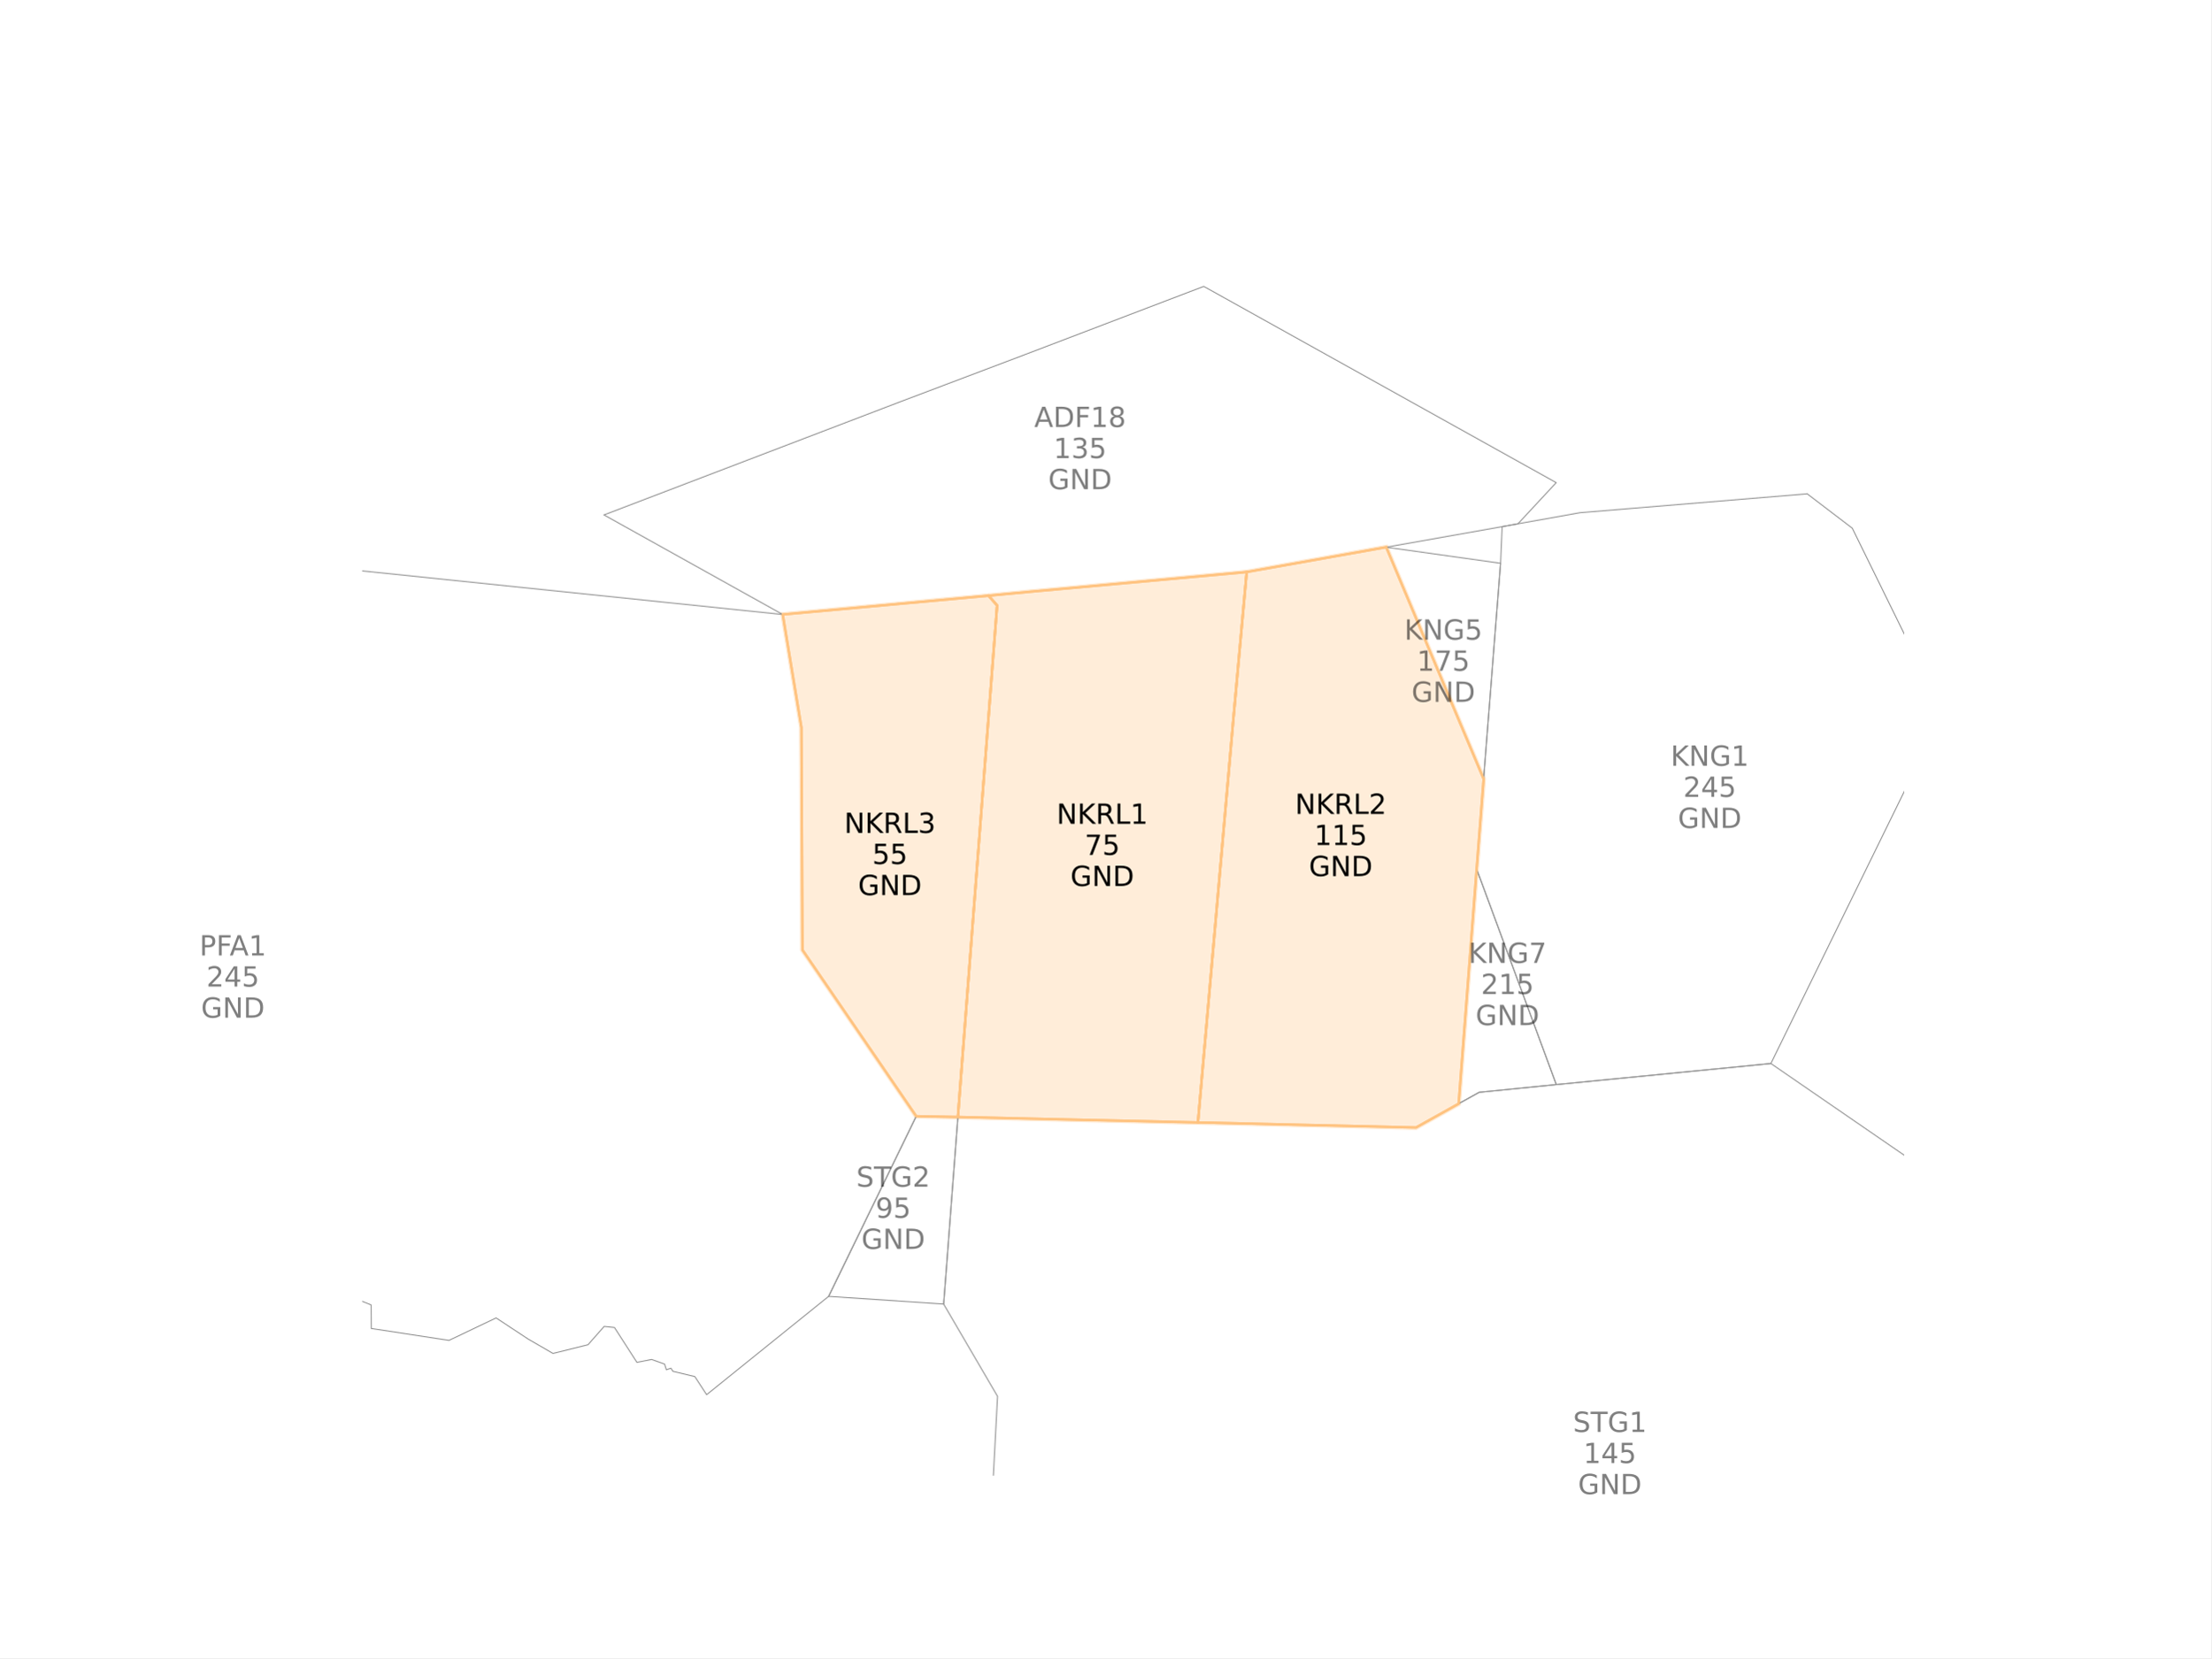
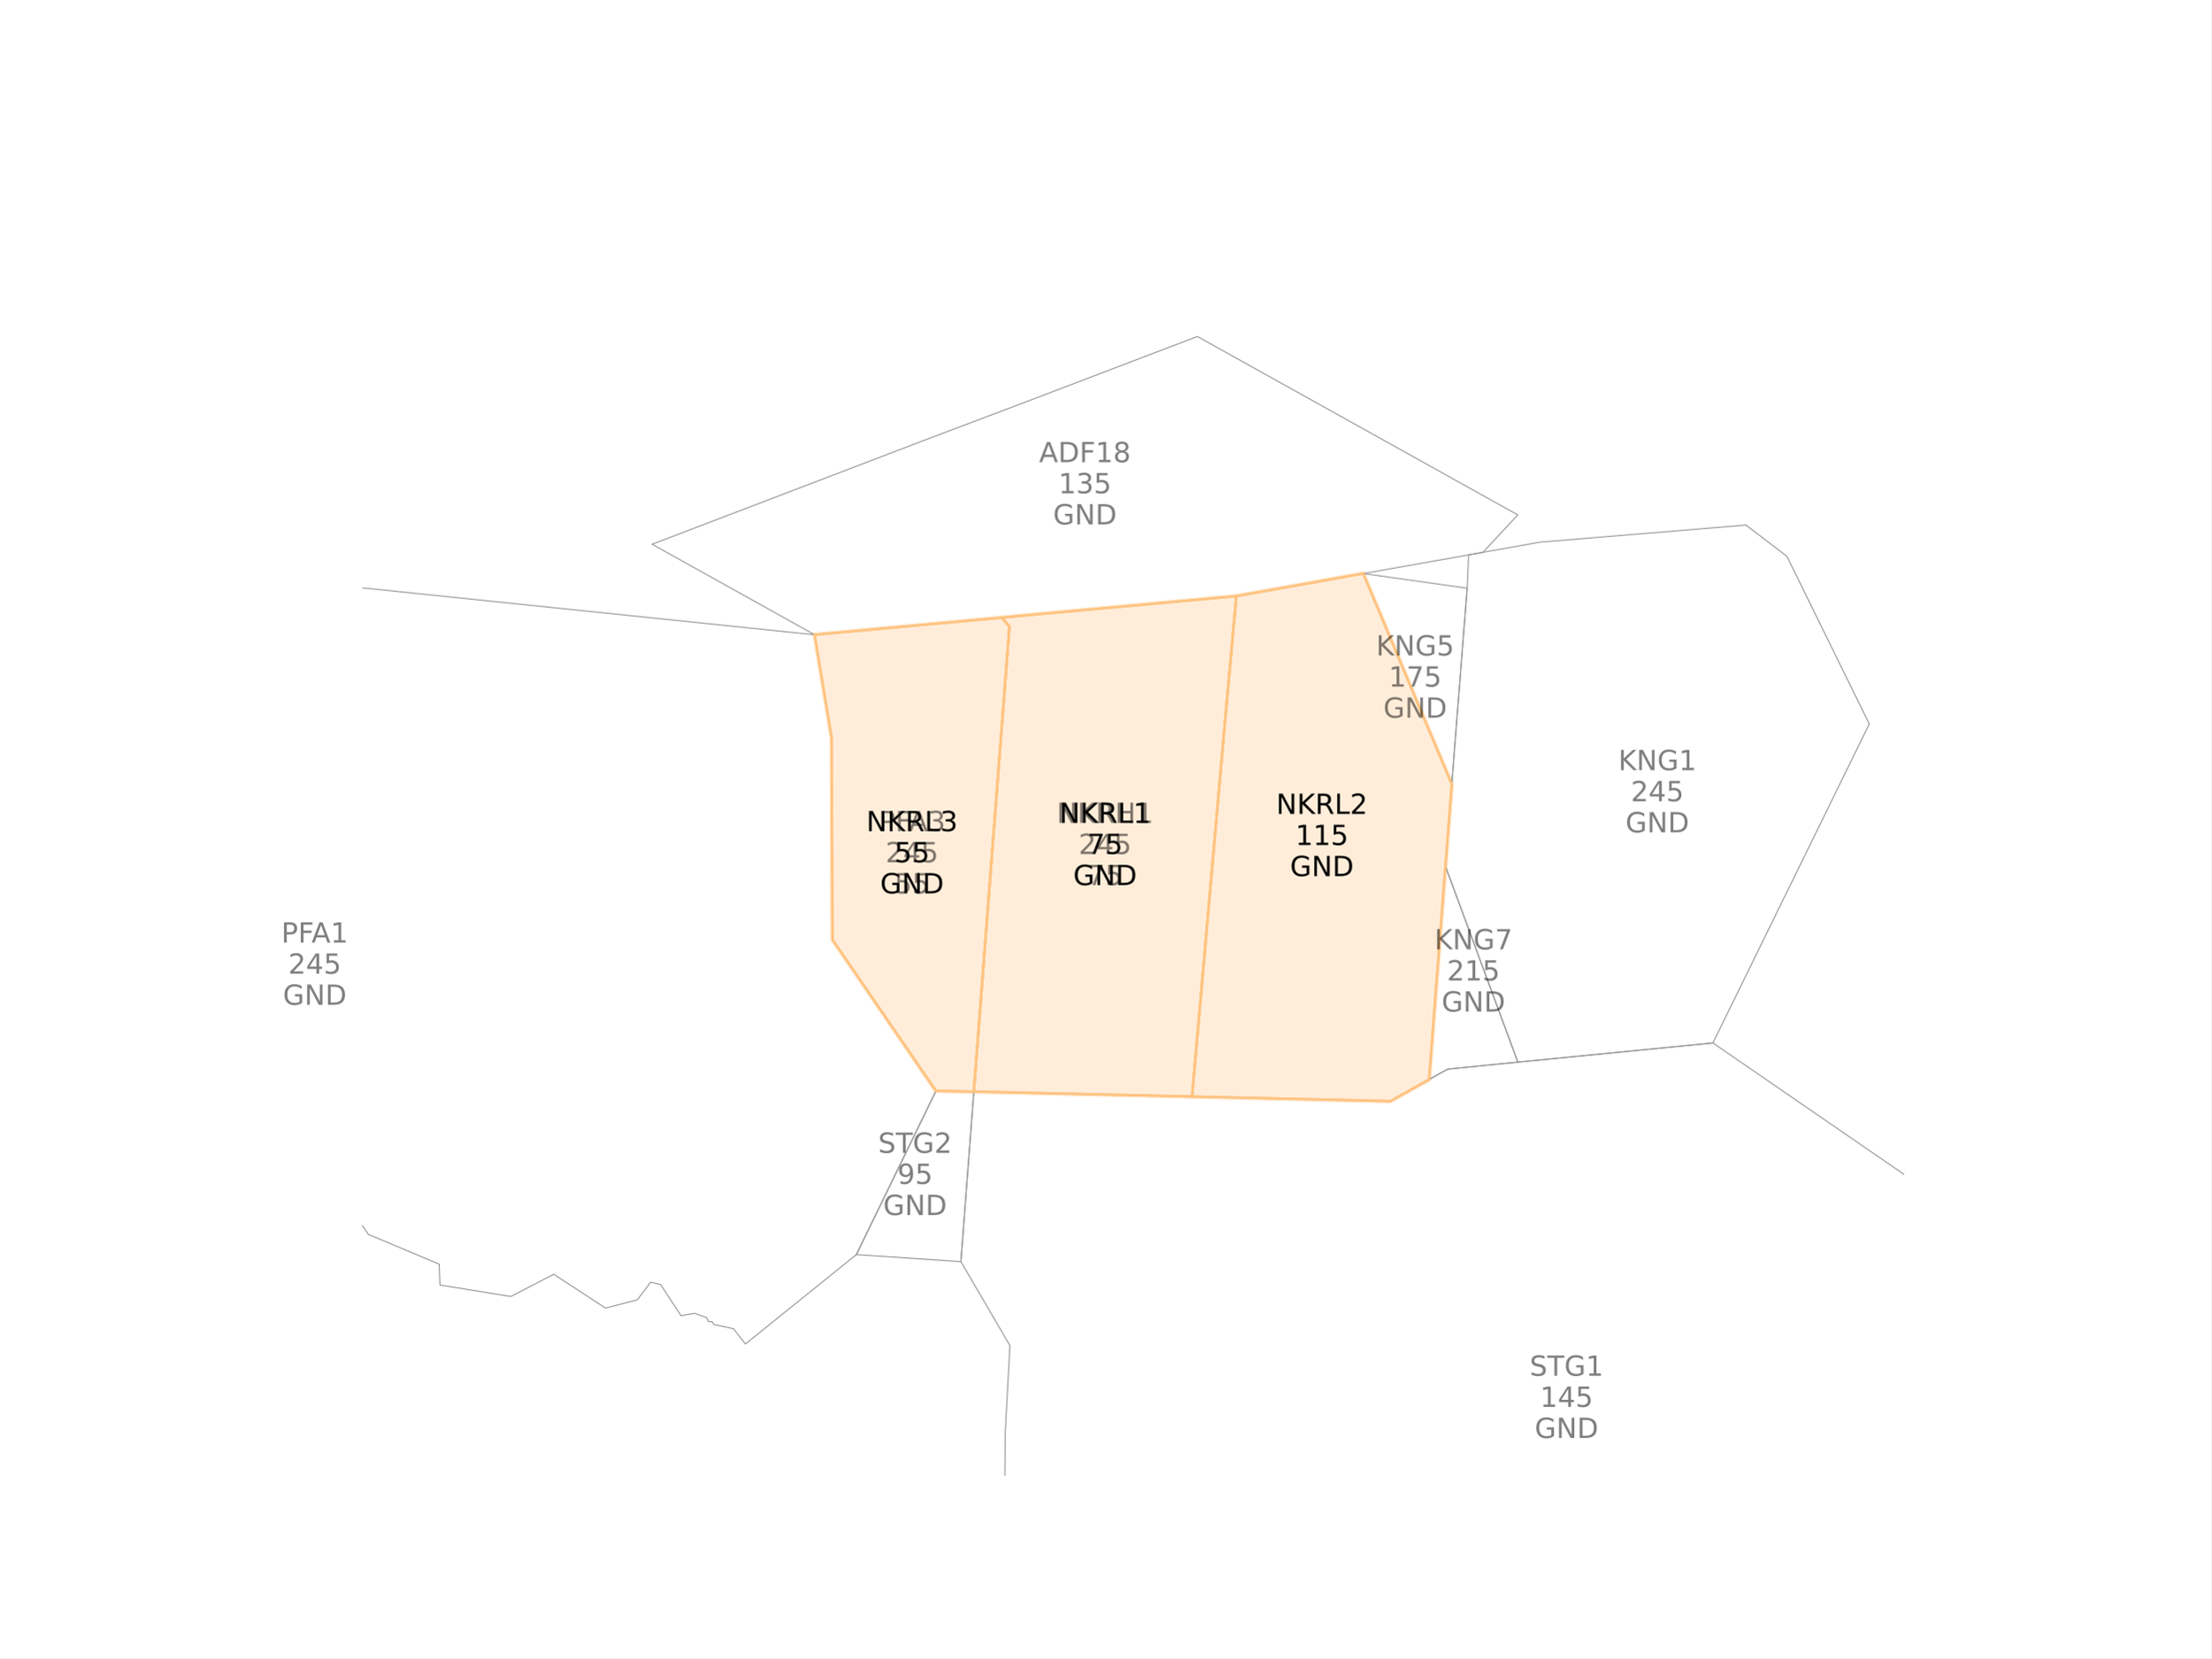
<svg xmlns="http://www.w3.org/2000/svg" xmlns:xlink="http://www.w3.org/1999/xlink" width="460.8pt" height="345.6pt" viewBox="0 0 460.8 345.6" version="1.1">
  <defs>
    <style type="text/css">*{stroke-linejoin: round; stroke-linecap: butt}</style>
  </defs>
  <g id="figure_1">
    <g id="patch_1">
      <path d="M 0 345.6  L 460.8 345.6  L 460.8 0  L 0 0  z " style="fill: #ffffff" />
    </g>
    <g id="axes_1">
      <g id="patch_2">
-         <path d="M 259.814 119.224  L 257.038 149.851  L 249.652 233.953  L 199.624 232.819  L 207.797 126.191  L 206.021 124.157  L 214.483 123.355  z " clip-path="url(#p305aac977b)" style="fill: #ffedd9; stroke: #ffedd9; stroke-linejoin: miter" />
+         <path d="M 257.664 124.251  L 255.14 152.095  L 248.426 228.551  L 202.946 227.52  L 210.376 130.585  L 208.761 128.736  L 216.453 128.007  z " clip-path="url(#p116d3ac6d7)" style="fill: #ffedd9; stroke: #ffedd9; stroke-linejoin: miter" />
      </g>
      <g id="patch_3">
-         <path d="M 288.887 114.048  L 303.2 148.137  L 309.195 162.365  L 307.737 181.128  L 303.986 230.049  L 295.108 235.008  L 249.652 233.953  L 257.038 149.851  L 259.814 119.224  z " clip-path="url(#p305aac977b)" style="fill: #ffedd9; stroke: #ffedd9; stroke-linejoin: miter" />
+         <path d="M 284.093 119.546  L 297.105 150.537  L 302.555 163.47  L 301.23 180.528  L 297.82 225.001  L 289.749 229.51  L 248.426 228.551  L 255.14 152.095  L 257.664 124.251  z " clip-path="url(#p116d3ac6d7)" style="fill: #ffedd9; stroke: #ffedd9; stroke-linejoin: miter" />
      </g>
      <g id="patch_4">
-         <path d="M 206.021 124.157  L 207.797 126.191  L 199.624 232.819  L 190.946 232.657  L 167.23 197.986  L 167.023 151.647  L 163.125 128.078  z " clip-path="url(#p305aac977b)" style="fill: #ffedd9; stroke: #ffedd9; stroke-linejoin: miter" />
+         <path d="M 208.761 128.736  L 210.376 130.585  L 202.946 227.52  L 195.057 227.373  L 173.496 195.854  L 173.308 153.727  L 169.765 132.301  z " clip-path="url(#p116d3ac6d7)" style="fill: #ffedd9; stroke: #ffedd9; stroke-linejoin: miter" />
      </g>
      <g id="patch_5">
-         <path d="M 259.814 119.224  L 257.038 149.851  L 249.652 233.953  L 199.624 232.819  L 207.797 126.191  L 206.021 124.157  L 214.483 123.355  L 259.814 119.224  z " clip-path="url(#p305aac977b)" style="fill: #ffedd9; stroke: #ffedd9; stroke-linejoin: miter" />
+         <path d="M 257.664 124.251  L 255.14 152.095  L 248.426 228.551  L 202.946 227.52  L 210.376 130.585  L 208.761 128.736  L 216.453 128.007  L 257.664 124.251  z " clip-path="url(#p116d3ac6d7)" style="fill: #ffedd9; stroke: #ffedd9; stroke-linejoin: miter" />
      </g>
      <g id="patch_6">
-         <path d="M 288.887 114.048  L 303.2 148.137  L 309.195 162.365  L 307.737 181.128  L 303.986 230.049  L 295.108 235.008  L 249.652 233.953  L 257.038 149.851  L 259.814 119.224  L 288.887 114.048  z " clip-path="url(#p305aac977b)" style="fill: #ffedd9; stroke: #ffedd9; stroke-linejoin: miter" />
+         <path d="M 284.093 119.546  L 297.105 150.537  L 302.555 163.47  L 301.23 180.528  L 297.82 225.001  L 289.749 229.51  L 248.426 228.551  L 255.14 152.095  L 257.664 124.251  L 284.093 119.546  z " clip-path="url(#p116d3ac6d7)" style="fill: #ffedd9; stroke: #ffedd9; stroke-linejoin: miter" />
      </g>
      <g id="patch_7">
-         <path d="M 206.021 124.157  L 207.797 126.191  L 199.624 232.819  L 190.946 232.657  L 167.23 197.986  L 167.023 151.647  L 163.125 128.078  L 206.021 124.157  z " clip-path="url(#p305aac977b)" style="fill: #ffedd9; stroke: #ffedd9; stroke-linejoin: miter" />
+         <path d="M 208.761 128.736  L 210.376 130.585  L 202.946 227.52  L 195.057 227.373  L 173.496 195.854  L 173.308 153.727  L 169.765 132.301  L 208.761 128.736  z " clip-path="url(#p116d3ac6d7)" style="fill: #ffedd9; stroke: #ffedd9; stroke-linejoin: miter" />
      </g>
      <g id="line2d_1">
-         <path d="M 259.814 119.224  L 257.038 149.851  L 249.652 233.953  L 199.624 232.819  L 207.797 126.191  L 206.021 124.157  L 214.483 123.355  L 259.814 119.224  " clip-path="url(#p305aac977b)" style="fill: none; stroke: #ffc380; stroke-width: 0.5; stroke-linecap: square" />
+         <path d="M 257.664 124.251  L 255.14 152.095  L 248.426 228.551  L 202.946 227.52  L 210.376 130.585  L 208.761 128.736  L 216.453 128.007  L 257.664 124.251  " clip-path="url(#p116d3ac6d7)" style="fill: none; stroke: #ffc380; stroke-width: 0.5; stroke-linecap: square" />
      </g>
      <g id="line2d_2">
-         <path d="M 288.887 114.048  L 303.2 148.137  L 309.195 162.365  L 307.737 181.128  L 303.986 230.049  L 295.108 235.008  L 249.652 233.953  L 257.038 149.851  L 259.814 119.224  L 288.887 114.048  " clip-path="url(#p305aac977b)" style="fill: none; stroke: #ffc380; stroke-width: 0.5; stroke-linecap: square" />
+         <path d="M 284.093 119.546  L 297.105 150.537  L 302.555 163.47  L 301.23 180.528  L 297.82 225.001  L 289.749 229.51  L 248.426 228.551  L 255.14 152.095  L 257.664 124.251  L 284.093 119.546  " clip-path="url(#p116d3ac6d7)" style="fill: none; stroke: #ffc380; stroke-width: 0.5; stroke-linecap: square" />
      </g>
      <g id="line2d_3">
-         <path d="M 206.021 124.157  L 207.797 126.191  L 199.624 232.819  L 190.946 232.657  L 167.23 197.986  L 167.023 151.647  L 163.125 128.078  L 206.021 124.157  " clip-path="url(#p305aac977b)" style="fill: none; stroke: #ffc380; stroke-width: 0.5; stroke-linecap: square" />
+         <path d="M 208.761 128.736  L 210.376 130.585  L 202.946 227.52  L 195.057 227.373  L 173.496 195.854  L 173.308 153.727  L 169.765 132.301  L 208.761 128.736  " clip-path="url(#p116d3ac6d7)" style="fill: none; stroke: #ffc380; stroke-width: 0.5; stroke-linecap: square" />
      </g>
      <g id="line2d_4">
-         <path d="M 125.872 107.319  L 187.504 83.773  L 213.456 73.956  L 250.863 59.683  L 324.324 100.591  L 316.355 109.166  L 313.06 109.761  L 288.887 114.048  L 259.814 119.224  L 214.483 123.355  L 206.021 124.157  L 163.125 128.078  L 125.872 107.319  " clip-path="url(#p305aac977b)" style="fill: none; stroke: #8f8f8f; stroke-width: 0.2; stroke-linecap: square" />
+         <path d="M 135.898 113.429  L 191.927 92.023  L 215.52 83.099  L 249.526 70.123  L 316.31 107.313  L 309.064 115.108  L 306.069 115.649  L 284.093 119.546  L 257.664 124.251  L 216.453 128.007  L 208.761 128.736  L 169.765 132.301  L 135.898 113.429  " clip-path="url(#p116d3ac6d7)" style="fill: none; stroke: #8f8f8f; stroke-width: 0.2; stroke-linecap: square" />
      </g>
      <g id="line2d_5">
-         <path d="M 376.628 102.92  L 386.027 110.088  L 404.915 148.533  L 369.063 221.675  L 324.349 226.068  L 307.737 181.128  L 309.195 162.365  L 312.732 117.399  L 313.06 109.761  L 316.355 109.166  L 329.312 106.85  L 339.604 105.997  L 376.628 102.92  " clip-path="url(#p305aac977b)" style="fill: none; stroke: #8f8f8f; stroke-width: 0.2; stroke-linecap: square" />
+         <path d="M 363.858 109.43  L 372.402 115.947  L 389.574 150.896  L 356.981 217.389  L 316.332 221.383  L 301.23 180.528  L 302.555 163.47  L 305.771 122.592  L 306.069 115.649  L 309.064 115.108  L 320.844 113.002  L 330.2 112.227  L 363.858 109.43  " clip-path="url(#p116d3ac6d7)" style="fill: none; stroke: #8f8f8f; stroke-width: 0.2; stroke-linecap: square" />
      </g>
      <g id="line2d_6">
-         <path d="M 288.887 114.048  L 312.732 117.399  L 309.195 162.365  L 303.2 148.137  L 288.887 114.048  " clip-path="url(#p305aac977b)" style="fill: none; stroke: #8f8f8f; stroke-width: 0.2; stroke-linecap: square" />
+         <path d="M 284.093 119.546  L 305.771 122.592  L 302.555 163.47  L 297.105 150.537  L 284.093 119.546  " clip-path="url(#p116d3ac6d7)" style="fill: none; stroke: #8f8f8f; stroke-width: 0.2; stroke-linecap: square" />
      </g>
      <g id="line2d_7">
-         <path d="M 307.737 181.128  L 324.349 226.068  L 308.269 227.671  L 303.986 230.049  L 307.737 181.128  " clip-path="url(#p305aac977b)" style="fill: none; stroke: #8f8f8f; stroke-width: 0.2; stroke-linecap: square" />
+         <path d="M 301.23 180.528  L 316.332 221.383  L 301.713 222.84  L 297.82 225.001  L 301.23 180.528  " clip-path="url(#p116d3ac6d7)" style="fill: none; stroke: #8f8f8f; stroke-width: 0.2; stroke-linecap: square" />
      </g>
      <g id="line2d_8">
-         <path d="M -1 125.517  L 22.814 118.433  L 59.846 117.367  L 163.125 128.078  L 167.023 151.647  L 167.23 197.986  L 190.946 232.657  L 172.682 270.208  L 147.258 290.701  L 144.801 286.931  L 140.226 285.828  L 139.823 285.184  L 138.868 285.505  L 138.489 284.325  L 135.794 283.358  L 132.734 283.97  L 128.053 276.697  L 125.898 276.47  L 122.524 280.296  L 115.24 282.104  L 110.04 279.092  L 103.386 274.7  L 93.568 279.387  L 77.373 276.905  L 77.344 271.995  L 60.819 265.328  L 54.548 255.896  L 57.442 252.041  L 55.252 249.543  L 47.689 245.467  L 35.038 248.149  L 34.275 254.85  L 23.184 261.786  L 1.752 260.347  L -1 257.529  " clip-path="url(#p305aac977b)" style="fill: none; stroke: #8f8f8f; stroke-width: 0.2; stroke-linecap: square" />
+         <path d="M 257.664 124.251  L 255.14 152.095  L 248.426 228.551  L 202.946 227.52  L 210.376 130.585  L 208.761 128.736  L 216.453 128.007  L 257.664 124.251  " clip-path="url(#p116d3ac6d7)" style="fill: none; stroke: #8f8f8f; stroke-width: 0.2; stroke-linecap: square" />
      </g>
      <g id="line2d_9">
-         <path d="M 369.063 221.675  L 422.871 258.692  L 441.394 273.033  L 461.8 288.865  M 461.8 307.313  L 423.526 333.806  L 413.537 340.718  L 395.077 346.6  M 215.758 346.6  L 206.557 339.574  L 206.84 310.948  L 207.888 291.042  L 196.659 271.816  L 199.624 232.819  L 249.652 233.953  L 295.108 235.008  L 303.986 230.049  L 308.269 227.671  L 324.349 226.068  L 369.063 221.675  " clip-path="url(#p305aac977b)" style="fill: none; stroke: #8f8f8f; stroke-width: 0.2; stroke-linecap: square" />
+         <path d="M -1 131.71  L 18.082 130.71  L 42.209 123.533  L 75.874 122.563  L 169.765 132.301  L 173.308 153.727  L 173.496 195.854  L 195.057 227.373  L 178.452 261.509  L 155.34 280.14  L 152.847 276.956  L 148.773 276.076  L 148.371 275.46  L 147.663 275.49  L 147.262 274.658  L 144.751 273.733  L 141.913 274.235  L 137.689 267.773  L 135.594 267.249  L 132.799 270.939  L 126.176 272.656  L 121.505 269.586  L 115.392 265.605  L 106.447 270.243  L 91.681 267.842  L 91.515 263.492  L 76.752 257.292  L 71.049 248.873  L 73.631 245.472  L 71.698 242.724  L 64.618 239.074  L 53.062 241.522  L 52.47 247.814  L 42.473 253.996  L 22.764 252.567  L 15.291 244.846  L 11.566 246.572  L 12.782 250.269  L 6.836 253.898  L 4.868 236.748  L -1 233.673  " clip-path="url(#p116d3ac6d7)" style="fill: none; stroke: #8f8f8f; stroke-width: 0.2; stroke-linecap: square" />
      </g>
      <g id="line2d_10">
-         <path d="M 190.946 232.657  L 199.624 232.819  L 196.659 271.816  L 172.682 270.208  L 190.946 232.657  " clip-path="url(#p305aac977b)" style="fill: none; stroke: #8f8f8f; stroke-width: 0.2; stroke-linecap: square" />
+         <path d="M 208.761 128.736  L 210.376 130.585  L 202.946 227.52  L 195.057 227.373  L 173.496 195.854  L 173.308 153.727  L 169.765 132.301  L 208.761 128.736  " clip-path="url(#p116d3ac6d7)" style="fill: none; stroke: #8f8f8f; stroke-width: 0.2; stroke-linecap: square" />
      </g>
      <g id="line2d_11">
-         <path d="M 259.814 119.224  L 257.038 149.851  L 249.652 233.953  L 199.624 232.819  L 207.797 126.191  L 206.021 124.157  L 214.483 123.355  L 259.814 119.224  L 259.814 119.224  " clip-path="url(#p305aac977b)" style="fill: none; stroke: #ffc380; stroke-width: 0.5; stroke-linecap: square" />
+         <path d="M 356.981 217.389  L 405.897 251.041  L 422.737 264.078  L 452.712 287.333  L 406.493 319.326  L 397.412 325.61  L 331.534 346.6  M 238.096 346.6  L 209.248 324.569  L 209.506 298.546  L 210.458 280.449  L 200.25 262.972  L 202.946 227.52  L 248.426 228.551  L 289.749 229.51  L 297.82 225.001  L 301.713 222.84  L 316.332 221.383  L 356.981 217.389  " clip-path="url(#p116d3ac6d7)" style="fill: none; stroke: #8f8f8f; stroke-width: 0.2; stroke-linecap: square" />
      </g>
      <g id="line2d_12">
-         <path d="M 288.887 114.048  L 303.2 148.137  L 309.195 162.365  L 307.737 181.128  L 303.986 230.049  L 295.108 235.008  L 249.652 233.953  L 257.038 149.851  L 259.814 119.224  L 288.887 114.048  L 288.887 114.048  " clip-path="url(#p305aac977b)" style="fill: none; stroke: #ffc380; stroke-width: 0.5; stroke-linecap: square" />
+         <path d="M 195.057 227.373  L 202.946 227.52  L 200.25 262.972  L 178.452 261.509  L 195.057 227.373  " clip-path="url(#p116d3ac6d7)" style="fill: none; stroke: #8f8f8f; stroke-width: 0.2; stroke-linecap: square" />
      </g>
      <g id="line2d_13">
-         <path d="M 206.021 124.157  L 207.797 126.191  L 199.624 232.819  L 190.946 232.657  L 167.23 197.986  L 167.023 151.647  L 163.125 128.078  L 206.021 124.157  L 206.021 124.157  " clip-path="url(#p305aac977b)" style="fill: none; stroke: #ffc380; stroke-width: 0.5; stroke-linecap: square" />
+         <path d="M 257.664 124.251  L 255.14 152.095  L 248.426 228.551  L 202.946 227.52  L 210.376 130.585  L 208.761 128.736  L 216.453 128.007  L 257.664 124.251  L 257.664 124.251  " clip-path="url(#p116d3ac6d7)" style="fill: none; stroke: #ffc380; stroke-width: 0.5; stroke-linecap: square" />
+       </g>
+       <g id="line2d_14">
+         <path d="M 284.093 119.546  L 297.105 150.537  L 302.555 163.47  L 301.23 180.528  L 297.82 225.001  L 289.749 229.51  L 248.426 228.551  L 255.14 152.095  L 257.664 124.251  L 284.093 119.546  L 284.093 119.546  " clip-path="url(#p116d3ac6d7)" style="fill: none; stroke: #ffc380; stroke-width: 0.5; stroke-linecap: square" />
+       </g>
+       <g id="line2d_15">
+         <path d="M 208.761 128.736  L 210.376 130.585  L 202.946 227.52  L 195.057 227.373  L 173.496 195.854  L 173.308 153.727  L 169.765 132.301  L 208.761 128.736  L 208.761 128.736  " clip-path="url(#p116d3ac6d7)" style="fill: none; stroke: #ffc380; stroke-width: 0.5; stroke-linecap: square" />
      </g>
      <g id="text_1">
-         <g style="opacity: 0.5" transform="translate(215.5396 88.99483)scale(0.0579 -0.0579)">
+         <g style="opacity: 0.5" transform="translate(216.5453 96.32641)scale(0.0579 -0.0579)">
          <defs>
            <path id="DejaVuSans-41" d="M 2188 4044  L 1331 1722  L 3047 1722  L 2188 4044  z M 1831 4666  L 2547 4666  L 4325 0  L 3669 0  L 3244 1197  L 1141 1197  L 716 0  L 50 0  L 1831 4666  z " transform="scale(0.015625)" />
            <path id="DejaVuSans-44" d="M 1259 4147  L 1259 519  L 2022 519  Q 2988 519 3436 956  Q 3884 1394 3884 2338  Q 3884 3275 3436 3711  Q 2988 4147 2022 4147  L 1259 4147  z M 628 4666  L 1925 4666  Q 3281 4666 3915 4102  Q 4550 3538 4550 2338  Q 4550 1131 3912 565  Q 3275 0 1925 0  L 628 0  L 628 4666  z " transform="scale(0.015625)" />
            <path id="DejaVuSans-46" d="M 628 4666  L 3309 4666  L 3309 4134  L 1259 4134  L 1259 2759  L 3109 2759  L 3109 2228  L 1259 2228  L 1259 0  L 628 0  L 628 4666  z " transform="scale(0.015625)" />
            <path id="DejaVuSans-31" d="M 794 531  L 1825 531  L 1825 4091  L 703 3866  L 703 4441  L 1819 4666  L 2450 4666  L 2450 531  L 3481 531  L 3481 0  L 794 0  L 794 531  z " transform="scale(0.015625)" />
            <path id="DejaVuSans-38" d="M 2034 2216  Q 1584 2216 1326 1975  Q 1069 1734 1069 1313  Q 1069 891 1326 650  Q 1584 409 2034 409  Q 2484 409 2743 651  Q 3003 894 3003 1313  Q 3003 1734 2745 1975  Q 2488 2216 2034 2216  z M 1403 2484  Q 997 2584 770 2862  Q 544 3141 544 3541  Q 544 4100 942 4425  Q 1341 4750 2034 4750  Q 2731 4750 3128 4425  Q 3525 4100 3525 3541  Q 3525 3141 3298 2862  Q 3072 2584 2669 2484  Q 3125 2378 3379 2068  Q 3634 1759 3634 1313  Q 3634 634 3220 271  Q 2806 -91 2034 -91  Q 1263 -91 848 271  Q 434 634 434 1313  Q 434 1759 690 2068  Q 947 2378 1403 2484  z M 1172 3481  Q 1172 3119 1398 2916  Q 1625 2713 2034 2713  Q 2441 2713 2670 2916  Q 2900 3119 2900 3481  Q 2900 3844 2670 4047  Q 2441 4250 2034 4250  Q 1625 4250 1398 4047  Q 1172 3844 1172 3481  z " transform="scale(0.015625)" />
          </defs>
          <use xlink:href="#DejaVuSans-41" />
          <use xlink:href="#DejaVuSans-44" x="68.408" />
          <use xlink:href="#DejaVuSans-46" x="145.41" />
          <use xlink:href="#DejaVuSans-31" x="202.93" />
          <use xlink:href="#DejaVuSans-38" x="266.553" />
        </g>
-         <g style="opacity: 0.5" transform="translate(219.5723 95.47837)scale(0.0579 -0.0579)">
+         <g style="opacity: 0.5" transform="translate(220.5779 102.8099)scale(0.0579 -0.0579)">
          <defs>
            <path id="DejaVuSans-33" d="M 2597 2516  Q 3050 2419 3304 2112  Q 3559 1806 3559 1356  Q 3559 666 3084 287  Q 2609 -91 1734 -91  Q 1441 -91 1130 -33  Q 819 25 488 141  L 488 750  Q 750 597 1062 519  Q 1375 441 1716 441  Q 2309 441 2620 675  Q 2931 909 2931 1356  Q 2931 1769 2642 2001  Q 2353 2234 1838 2234  L 1294 2234  L 1294 2753  L 1863 2753  Q 2328 2753 2575 2939  Q 2822 3125 2822 3475  Q 2822 3834 2567 4026  Q 2313 4219 1838 4219  Q 1578 4219 1281 4162  Q 984 4106 628 3988  L 628 4550  Q 988 4650 1302 4700  Q 1616 4750 1894 4750  Q 2613 4750 3031 4423  Q 3450 4097 3450 3541  Q 3450 3153 3228 2886  Q 3006 2619 2597 2516  z " transform="scale(0.015625)" />
            <path id="DejaVuSans-35" d="M 691 4666  L 3169 4666  L 3169 4134  L 1269 4134  L 1269 2991  Q 1406 3038 1543 3061  Q 1681 3084 1819 3084  Q 2600 3084 3056 2656  Q 3513 2228 3513 1497  Q 3513 744 3044 326  Q 2575 -91 1722 -91  Q 1428 -91 1123 -41  Q 819 9 494 109  L 494 744  Q 775 591 1075 516  Q 1375 441 1709 441  Q 2250 441 2565 725  Q 2881 1009 2881 1497  Q 2881 1984 2565 2268  Q 2250 2553 1709 2553  Q 1456 2553 1204 2497  Q 953 2441 691 2322  L 691 4666  z " transform="scale(0.015625)" />
          </defs>
          <use xlink:href="#DejaVuSans-31" />
          <use xlink:href="#DejaVuSans-33" x="63.623" />
          <use xlink:href="#DejaVuSans-35" x="127.246" />
        </g>
-         <g style="opacity: 0.5" transform="translate(218.46 101.9619)scale(0.0579 -0.0579)">
+         <g style="opacity: 0.5" transform="translate(219.4656 109.2935)scale(0.0579 -0.0579)">
          <defs>
            <path id="DejaVuSans-47" d="M 3809 666  L 3809 1919  L 2778 1919  L 2778 2438  L 4434 2438  L 4434 434  Q 4069 175 3628 42  Q 3188 -91 2688 -91  Q 1594 -91 976 548  Q 359 1188 359 2328  Q 359 3472 976 4111  Q 1594 4750 2688 4750  Q 3144 4750 3555 4637  Q 3966 4525 4313 4306  L 4313 3634  Q 3963 3931 3569 4081  Q 3175 4231 2741 4231  Q 1884 4231 1454 3753  Q 1025 3275 1025 2328  Q 1025 1384 1454 906  Q 1884 428 2741 428  Q 3075 428 3337 486  Q 3600 544 3809 666  z " transform="scale(0.015625)" />
            <path id="DejaVuSans-4e" d="M 628 4666  L 1478 4666  L 3547 763  L 3547 4666  L 4159 4666  L 4159 0  L 3309 0  L 1241 3903  L 1241 0  L 628 0  L 628 4666  z " transform="scale(0.015625)" />
          </defs>
          <use xlink:href="#DejaVuSans-47" />
          <use xlink:href="#DejaVuSans-4e" x="77.49" />
          <use xlink:href="#DejaVuSans-44" x="152.295" />
        </g>
      </g>
      <g id="text_2">
-         <g style="opacity: 0.5" transform="translate(348.1767 159.6083)scale(0.0579 -0.0579)">
+         <g style="opacity: 0.5" transform="translate(337.2525 160.5205)scale(0.0579 -0.0579)">
          <defs>
            <path id="DejaVuSans-4b" d="M 628 4666  L 1259 4666  L 1259 2694  L 3353 4666  L 4166 4666  L 1850 2491  L 4331 0  L 3500 0  L 1259 2247  L 1259 0  L 628 0  L 628 4666  z " transform="scale(0.015625)" />
          </defs>
          <use xlink:href="#DejaVuSans-4b" />
          <use xlink:href="#DejaVuSans-4e" x="65.576" />
          <use xlink:href="#DejaVuSans-47" x="140.381" />
          <use xlink:href="#DejaVuSans-31" x="217.871" />
        </g>
-         <g style="opacity: 0.5" transform="translate(350.8003 166.0918)scale(0.0579 -0.0579)">
+         <g style="opacity: 0.5" transform="translate(339.8761 167.004)scale(0.0579 -0.0579)">
          <defs>
            <path id="DejaVuSans-32" d="M 1228 531  L 3431 531  L 3431 0  L 469 0  L 469 531  Q 828 903 1448 1529  Q 2069 2156 2228 2338  Q 2531 2678 2651 2914  Q 2772 3150 2772 3378  Q 2772 3750 2511 3984  Q 2250 4219 1831 4219  Q 1534 4219 1204 4116  Q 875 4013 500 3803  L 500 4441  Q 881 4594 1212 4672  Q 1544 4750 1819 4750  Q 2544 4750 2975 4387  Q 3406 4025 3406 3419  Q 3406 3131 3298 2873  Q 3191 2616 2906 2266  Q 2828 2175 2409 1742  Q 1991 1309 1228 531  z " transform="scale(0.015625)" />
            <path id="DejaVuSans-34" d="M 2419 4116  L 825 1625  L 2419 1625  L 2419 4116  z M 2253 4666  L 3047 4666  L 3047 1625  L 3713 1625  L 3713 1100  L 3047 1100  L 3047 0  L 2419 0  L 2419 1100  L 313 1100  L 313 1709  L 2253 4666  z " transform="scale(0.015625)" />
          </defs>
          <use xlink:href="#DejaVuSans-32" />
          <use xlink:href="#DejaVuSans-34" x="63.623" />
          <use xlink:href="#DejaVuSans-35" x="127.246" />
        </g>
-         <g style="opacity: 0.5" transform="translate(349.688 172.5754)scale(0.0579 -0.0579)">
+         <g style="opacity: 0.5" transform="translate(338.7638 173.4875)scale(0.0579 -0.0579)">
          <use xlink:href="#DejaVuSans-47" />
          <use xlink:href="#DejaVuSans-4e" x="77.49" />
          <use xlink:href="#DejaVuSans-44" x="152.295" />
        </g>
      </g>
      <g id="text_3">
-         <g style="opacity: 0.5" transform="translate(292.66 133.3205)scale(0.0579 -0.0579)">
+         <g style="opacity: 0.5" transform="translate(286.7828 136.6224)scale(0.0579 -0.0579)">
          <use xlink:href="#DejaVuSans-4b" />
          <use xlink:href="#DejaVuSans-4e" x="65.576" />
          <use xlink:href="#DejaVuSans-47" x="140.381" />
          <use xlink:href="#DejaVuSans-35" x="217.871" />
        </g>
-         <g style="opacity: 0.5" transform="translate(295.2836 139.804)scale(0.0579 -0.0579)">
+         <g style="opacity: 0.5" transform="translate(289.4064 143.106)scale(0.0579 -0.0579)">
          <defs>
            <path id="DejaVuSans-37" d="M 525 4666  L 3525 4666  L 3525 4397  L 1831 0  L 1172 0  L 2766 4134  L 525 4134  L 525 4666  z " transform="scale(0.015625)" />
          </defs>
          <use xlink:href="#DejaVuSans-31" />
          <use xlink:href="#DejaVuSans-37" x="63.623" />
          <use xlink:href="#DejaVuSans-35" x="127.246" />
        </g>
-         <g style="opacity: 0.5" transform="translate(294.1713 146.2875)scale(0.0579 -0.0579)">
+         <g style="opacity: 0.5" transform="translate(288.2941 149.5895)scale(0.0579 -0.0579)">
          <use xlink:href="#DejaVuSans-47" />
          <use xlink:href="#DejaVuSans-4e" x="77.49" />
          <use xlink:href="#DejaVuSans-44" x="152.295" />
        </g>
      </g>
      <g id="text_4">
-         <g style="opacity: 0.5" transform="translate(306.0181 200.7027)scale(0.0579 -0.0579)">
+         <g style="opacity: 0.5" transform="translate(298.9265 197.879)scale(0.0579 -0.0579)">
          <use xlink:href="#DejaVuSans-4b" />
          <use xlink:href="#DejaVuSans-4e" x="65.576" />
          <use xlink:href="#DejaVuSans-47" x="140.381" />
          <use xlink:href="#DejaVuSans-37" x="217.871" />
        </g>
-         <g style="opacity: 0.5" transform="translate(308.6417 207.1862)scale(0.0579 -0.0579)">
+         <g style="opacity: 0.5" transform="translate(301.5501 204.3625)scale(0.0579 -0.0579)">
          <use xlink:href="#DejaVuSans-32" />
          <use xlink:href="#DejaVuSans-31" x="63.623" />
          <use xlink:href="#DejaVuSans-35" x="127.246" />
        </g>
-         <g style="opacity: 0.5" transform="translate(307.5294 213.6698)scale(0.0579 -0.0579)">
+         <g style="opacity: 0.5" transform="translate(300.4378 210.8461)scale(0.0579 -0.0579)">
          <use xlink:href="#DejaVuSans-47" />
          <use xlink:href="#DejaVuSans-4e" x="77.49" />
          <use xlink:href="#DejaVuSans-44" x="152.295" />
        </g>
      </g>
      <g id="text_5">
-         <g style="opacity: 0.5" transform="translate(41.56638 199.1482)scale(0.0579 -0.0579)">
+         <g style="opacity: 0.5" transform="translate(220.2096 171.5151)scale(0.0579 -0.0579)">
+           <defs>
+             <path id="DejaVuSans-52" d="M 2841 2188  Q 3044 2119 3236 1894  Q 3428 1669 3622 1275  L 4263 0  L 3584 0  L 2988 1197  Q 2756 1666 2539 1819  Q 2322 1972 1947 1972  L 1259 1972  L 1259 0  L 628 0  L 628 4666  L 2053 4666  Q 2853 4666 3247 4331  Q 3641 3997 3641 3322  Q 3641 2881 3436 2590  Q 3231 2300 2841 2188  z M 1259 4147  L 1259 2491  L 2053 2491  Q 2509 2491 2742 2702  Q 2975 2913 2975 3322  Q 2975 3731 2742 3939  Q 2509 4147 2053 4147  L 1259 4147  z " transform="scale(0.015625)" />
+             <path id="DejaVuSans-48" d="M 628 4666  L 1259 4666  L 1259 2753  L 3553 2753  L 3553 4666  L 4184 4666  L 4184 0  L 3553 0  L 3553 2222  L 1259 2222  L 1259 0  L 628 0  L 628 4666  z " transform="scale(0.015625)" />
+           </defs>
+           <use xlink:href="#DejaVuSans-4e" />
+           <use xlink:href="#DejaVuSans-4b" x="74.805" />
+           <use xlink:href="#DejaVuSans-52" x="140.381" />
+           <use xlink:href="#DejaVuSans-48" x="209.863" />
+           <use xlink:href="#DejaVuSans-31" x="285.059" />
+         </g>
+         <g style="opacity: 0.5" transform="translate(224.7787 177.9987)scale(0.0579 -0.0579)">
+           <use xlink:href="#DejaVuSans-32" />
+           <use xlink:href="#DejaVuSans-34" x="63.623" />
+           <use xlink:href="#DejaVuSans-35" x="127.246" />
+         </g>
+         <g style="opacity: 0.5" transform="translate(226.6207 184.4822)scale(0.0579 -0.0579)">
+           <use xlink:href="#DejaVuSans-37" />
+           <use xlink:href="#DejaVuSans-35" x="63.623" />
+         </g>
+       </g>
+       <g id="text_6">
+         <g style="opacity: 0.5" transform="translate(58.62318 196.4658)scale(0.0579 -0.0579)">
          <defs>
            <path id="DejaVuSans-50" d="M 1259 4147  L 1259 2394  L 2053 2394  Q 2494 2394 2734 2622  Q 2975 2850 2975 3272  Q 2975 3691 2734 3919  Q 2494 4147 2053 4147  L 1259 4147  z M 628 4666  L 2053 4666  Q 2838 4666 3239 4311  Q 3641 3956 3641 3272  Q 3641 2581 3239 2228  Q 2838 1875 2053 1875  L 1259 1875  L 1259 0  L 628 0  L 628 4666  z " transform="scale(0.015625)" />
          </defs>
          <use xlink:href="#DejaVuSans-50" />
          <use xlink:href="#DejaVuSans-46" x="60.303" />
          <use xlink:href="#DejaVuSans-41" x="108.697" />
          <use xlink:href="#DejaVuSans-31" x="177.105" />
        </g>
-         <g style="opacity: 0.5" transform="translate(43.00935 205.6317)scale(0.0579 -0.0579)">
-           <use xlink:href="#DejaVuSans-32" />
-           <use xlink:href="#DejaVuSans-34" x="63.623" />
-           <use xlink:href="#DejaVuSans-35" x="127.246" />
-         </g>
-         <g style="opacity: 0.5" transform="translate(41.89704 212.1153)scale(0.0579 -0.0579)">
-           <use xlink:href="#DejaVuSans-47" />
-           <use xlink:href="#DejaVuSans-4e" x="77.49" />
-           <use xlink:href="#DejaVuSans-44" x="152.295" />
-         </g>
-       </g>
-       <g id="text_6">
-         <g style="opacity: 0.5" transform="translate(327.8215 298.464)scale(0.0579 -0.0579)">
+         <g style="opacity: 0.5" transform="translate(60.06616 202.9494)scale(0.0579 -0.0579)">
+           <use xlink:href="#DejaVuSans-32" />
+           <use xlink:href="#DejaVuSans-34" x="63.623" />
+           <use xlink:href="#DejaVuSans-35" x="127.246" />
+         </g>
+         <g style="opacity: 0.5" transform="translate(58.95384 209.4329)scale(0.0579 -0.0579)">
+           <use xlink:href="#DejaVuSans-47" />
+           <use xlink:href="#DejaVuSans-4e" x="77.49" />
+           <use xlink:href="#DejaVuSans-44" x="152.295" />
+         </g>
+       </g>
+       <g id="text_7">
+         <g style="opacity: 0.5" transform="translate(183.1015 173.2425)scale(0.0579 -0.0579)">
+           <use xlink:href="#DejaVuSans-50" />
+           <use xlink:href="#DejaVuSans-46" x="60.303" />
+           <use xlink:href="#DejaVuSans-41" x="108.697" />
+           <use xlink:href="#DejaVuSans-33" x="177.105" />
+         </g>
+         <g style="opacity: 0.5" transform="translate(184.5445 179.726)scale(0.0579 -0.0579)">
+           <use xlink:href="#DejaVuSans-32" />
+           <use xlink:href="#DejaVuSans-34" x="63.623" />
+           <use xlink:href="#DejaVuSans-35" x="127.246" />
+         </g>
+         <g style="opacity: 0.5" transform="translate(186.3864 186.2095)scale(0.0579 -0.0579)">
+           <use xlink:href="#DejaVuSans-35" />
+           <use xlink:href="#DejaVuSans-35" x="63.623" />
+         </g>
+       </g>
+       <g id="text_8">
+         <g style="opacity: 0.5" transform="translate(318.7895 286.7529)scale(0.0579 -0.0579)">
          <defs>
            <path id="DejaVuSans-53" d="M 3425 4513  L 3425 3897  Q 3066 4069 2747 4153  Q 2428 4238 2131 4238  Q 1616 4238 1336 4038  Q 1056 3838 1056 3469  Q 1056 3159 1242 3001  Q 1428 2844 1947 2747  L 2328 2669  Q 3034 2534 3370 2195  Q 3706 1856 3706 1288  Q 3706 609 3251 259  Q 2797 -91 1919 -91  Q 1588 -91 1214 -16  Q 841 59 441 206  L 441 856  Q 825 641 1194 531  Q 1563 422 1919 422  Q 2459 422 2753 634  Q 3047 847 3047 1241  Q 3047 1584 2836 1778  Q 2625 1972 2144 2069  L 1759 2144  Q 1053 2284 737 2584  Q 422 2884 422 3419  Q 422 4038 858 4394  Q 1294 4750 2059 4750  Q 2388 4750 2728 4690  Q 3069 4631 3425 4513  z " transform="scale(0.015625)" />
            <path id="DejaVuSans-54" d="M -19 4666  L 3928 4666  L 3928 4134  L 2272 4134  L 2272 0  L 1638 0  L 1638 4134  L -19 4134  L -19 4666  z " transform="scale(0.015625)" />
          </defs>
          <use xlink:href="#DejaVuSans-53" />
          <use xlink:href="#DejaVuSans-54" x="63.477" />
          <use xlink:href="#DejaVuSans-47" x="124.561" />
          <use xlink:href="#DejaVuSans-31" x="202.051" />
        </g>
-         <g style="opacity: 0.5" transform="translate(329.9869 304.9476)scale(0.0579 -0.0579)">
+         <g style="opacity: 0.5" transform="translate(320.9548 293.2365)scale(0.0579 -0.0579)">
          <use xlink:href="#DejaVuSans-31" />
          <use xlink:href="#DejaVuSans-34" x="63.623" />
          <use xlink:href="#DejaVuSans-35" x="127.246" />
        </g>
-         <g style="opacity: 0.5" transform="translate(328.8746 311.4311)scale(0.0579 -0.0579)">
-           <use xlink:href="#DejaVuSans-47" />
-           <use xlink:href="#DejaVuSans-4e" x="77.49" />
-           <use xlink:href="#DejaVuSans-44" x="152.295" />
-         </g>
-       </g>
-       <g id="text_7">
-         <g style="opacity: 0.5" transform="translate(178.4617 247.3507)scale(0.0579 -0.0579)">
+         <g style="opacity: 0.5" transform="translate(319.8425 299.72)scale(0.0579 -0.0579)">
+           <use xlink:href="#DejaVuSans-47" />
+           <use xlink:href="#DejaVuSans-4e" x="77.49" />
+           <use xlink:href="#DejaVuSans-44" x="152.295" />
+         </g>
+       </g>
+       <g id="text_9">
+         <g style="opacity: 0.5" transform="translate(183.0078 240.2863)scale(0.0579 -0.0579)">
          <use xlink:href="#DejaVuSans-53" />
          <use xlink:href="#DejaVuSans-54" x="63.477" />
          <use xlink:href="#DejaVuSans-47" x="124.561" />
          <use xlink:href="#DejaVuSans-32" x="202.051" />
        </g>
-         <g style="opacity: 0.5" transform="translate(182.469 253.8343)scale(0.0579 -0.0579)">
+         <g style="opacity: 0.5" transform="translate(187.0151 246.7698)scale(0.0579 -0.0579)">
          <defs>
            <path id="DejaVuSans-39" d="M 703 97  L 703 672  Q 941 559 1184 500  Q 1428 441 1663 441  Q 2288 441 2617 861  Q 2947 1281 2994 2138  Q 2813 1869 2534 1725  Q 2256 1581 1919 1581  Q 1219 1581 811 2004  Q 403 2428 403 3163  Q 403 3881 828 4315  Q 1253 4750 1959 4750  Q 2769 4750 3195 4129  Q 3622 3509 3622 2328  Q 3622 1225 3098 567  Q 2575 -91 1691 -91  Q 1453 -91 1209 -44  Q 966 3 703 97  z M 1959 2075  Q 2384 2075 2632 2365  Q 2881 2656 2881 3163  Q 2881 3666 2632 3958  Q 2384 4250 1959 4250  Q 1534 4250 1286 3958  Q 1038 3666 1038 3163  Q 1038 2656 1286 2365  Q 1534 2075 1959 2075  z " transform="scale(0.015625)" />
          </defs>
          <use xlink:href="#DejaVuSans-39" />
          <use xlink:href="#DejaVuSans-35" x="63.623" />
        </g>
-         <g style="opacity: 0.5" transform="translate(179.5147 260.3178)scale(0.0579 -0.0579)">
-           <use xlink:href="#DejaVuSans-47" />
-           <use xlink:href="#DejaVuSans-4e" x="77.49" />
-           <use xlink:href="#DejaVuSans-44" x="152.295" />
-         </g>
-       </g>
-       <g id="text_8">
-         <g transform="translate(220.1881 171.7024)scale(0.0579 -0.0579)">
-           <defs>
-             <path id="DejaVuSans-52" d="M 2841 2188  Q 3044 2119 3236 1894  Q 3428 1669 3622 1275  L 4263 0  L 3584 0  L 2988 1197  Q 2756 1666 2539 1819  Q 2322 1972 1947 1972  L 1259 1972  L 1259 0  L 628 0  L 628 4666  L 2053 4666  Q 2853 4666 3247 4331  Q 3641 3997 3641 3322  Q 3641 2881 3436 2590  Q 3231 2300 2841 2188  z M 1259 4147  L 1259 2491  L 2053 2491  Q 2509 2491 2742 2702  Q 2975 2913 2975 3322  Q 2975 3731 2742 3939  Q 2509 4147 2053 4147  L 1259 4147  z " transform="scale(0.015625)" />
+         <g style="opacity: 0.5" transform="translate(184.0608 253.2534)scale(0.0579 -0.0579)">
+           <use xlink:href="#DejaVuSans-47" />
+           <use xlink:href="#DejaVuSans-4e" x="77.49" />
+           <use xlink:href="#DejaVuSans-44" x="152.295" />
+         </g>
+       </g>
+       <g id="text_10">
+         <g transform="translate(220.7737 171.5151)scale(0.0579 -0.0579)">
+           <defs>
            <path id="DejaVuSans-4c" d="M 628 4666  L 1259 4666  L 1259 531  L 3531 531  L 3531 0  L 628 0  L 628 4666  z " transform="scale(0.015625)" />
          </defs>
          <use xlink:href="#DejaVuSans-4e" />
          <use xlink:href="#DejaVuSans-4b" x="74.805" />
          <use xlink:href="#DejaVuSans-52" x="140.381" />
          <use xlink:href="#DejaVuSans-4c" x="209.863" />
          <use xlink:href="#DejaVuSans-31" x="265.576" />
        </g>
-         <g transform="translate(226.0351 178.186)scale(0.0579 -0.0579)">
+         <g transform="translate(226.6207 177.9987)scale(0.0579 -0.0579)">
          <use xlink:href="#DejaVuSans-37" />
          <use xlink:href="#DejaVuSans-35" x="63.623" />
        </g>
-         <g transform="translate(223.0809 184.6695)scale(0.0579 -0.0579)">
-           <use xlink:href="#DejaVuSans-47" />
-           <use xlink:href="#DejaVuSans-4e" x="77.49" />
-           <use xlink:href="#DejaVuSans-44" x="152.295" />
-         </g>
-       </g>
-       <g id="text_9">
-         <g transform="translate(269.8925 169.6421)scale(0.0579 -0.0579)">
+         <g transform="translate(223.6664 184.4822)scale(0.0579 -0.0579)">
+           <use xlink:href="#DejaVuSans-47" />
+           <use xlink:href="#DejaVuSans-4e" x="77.49" />
+           <use xlink:href="#DejaVuSans-44" x="152.295" />
+         </g>
+       </g>
+       <g id="text_11">
+         <g transform="translate(265.9595 169.6421)scale(0.0579 -0.0579)">
          <use xlink:href="#DejaVuSans-4e" />
          <use xlink:href="#DejaVuSans-4b" x="74.805" />
          <use xlink:href="#DejaVuSans-52" x="140.381" />
          <use xlink:href="#DejaVuSans-4c" x="209.863" />
          <use xlink:href="#DejaVuSans-32" x="265.576" />
        </g>
-         <g transform="translate(273.8975 176.1257)scale(0.0579 -0.0579)">
+         <g transform="translate(269.9645 176.1257)scale(0.0579 -0.0579)">
          <use xlink:href="#DejaVuSans-31" />
          <use xlink:href="#DejaVuSans-31" x="63.623" />
          <use xlink:href="#DejaVuSans-35" x="127.246" />
        </g>
-         <g transform="translate(272.7852 182.6092)scale(0.0579 -0.0579)">
-           <use xlink:href="#DejaVuSans-47" />
-           <use xlink:href="#DejaVuSans-4e" x="77.49" />
-           <use xlink:href="#DejaVuSans-44" x="152.295" />
-         </g>
-       </g>
-       <g id="text_10">
-         <g transform="translate(175.9305 173.6025)scale(0.0579 -0.0579)">
+         <g transform="translate(268.8522 182.6092)scale(0.0579 -0.0579)">
+           <use xlink:href="#DejaVuSans-47" />
+           <use xlink:href="#DejaVuSans-4e" x="77.49" />
+           <use xlink:href="#DejaVuSans-44" x="152.295" />
+         </g>
+       </g>
+       <g id="text_12">
+         <g transform="translate(180.5394 173.2425)scale(0.0579 -0.0579)">
          <use xlink:href="#DejaVuSans-4e" />
          <use xlink:href="#DejaVuSans-4b" x="74.805" />
          <use xlink:href="#DejaVuSans-52" x="140.381" />
          <use xlink:href="#DejaVuSans-4c" x="209.863" />
          <use xlink:href="#DejaVuSans-33" x="265.576" />
        </g>
-         <g transform="translate(181.7775 180.086)scale(0.0579 -0.0579)">
+         <g transform="translate(186.3864 179.726)scale(0.0579 -0.0579)">
          <use xlink:href="#DejaVuSans-35" />
          <use xlink:href="#DejaVuSans-35" x="63.623" />
        </g>
-         <g transform="translate(178.8232 186.5696)scale(0.0579 -0.0579)">
+         <g transform="translate(183.4322 186.2095)scale(0.0579 -0.0579)">
          <use xlink:href="#DejaVuSans-47" />
          <use xlink:href="#DejaVuSans-4e" x="77.49" />
          <use xlink:href="#DejaVuSans-44" x="152.295" />
        </g>
      </g>
    </g>
  </g>
  <defs>
-     <clipPath id="p305aac977b">
+     <clipPath id="p116d3ac6d7">
      <rect x="75.484" y="41.472" width="321.353" height="266.112" />
    </clipPath>
  </defs>
</svg>
